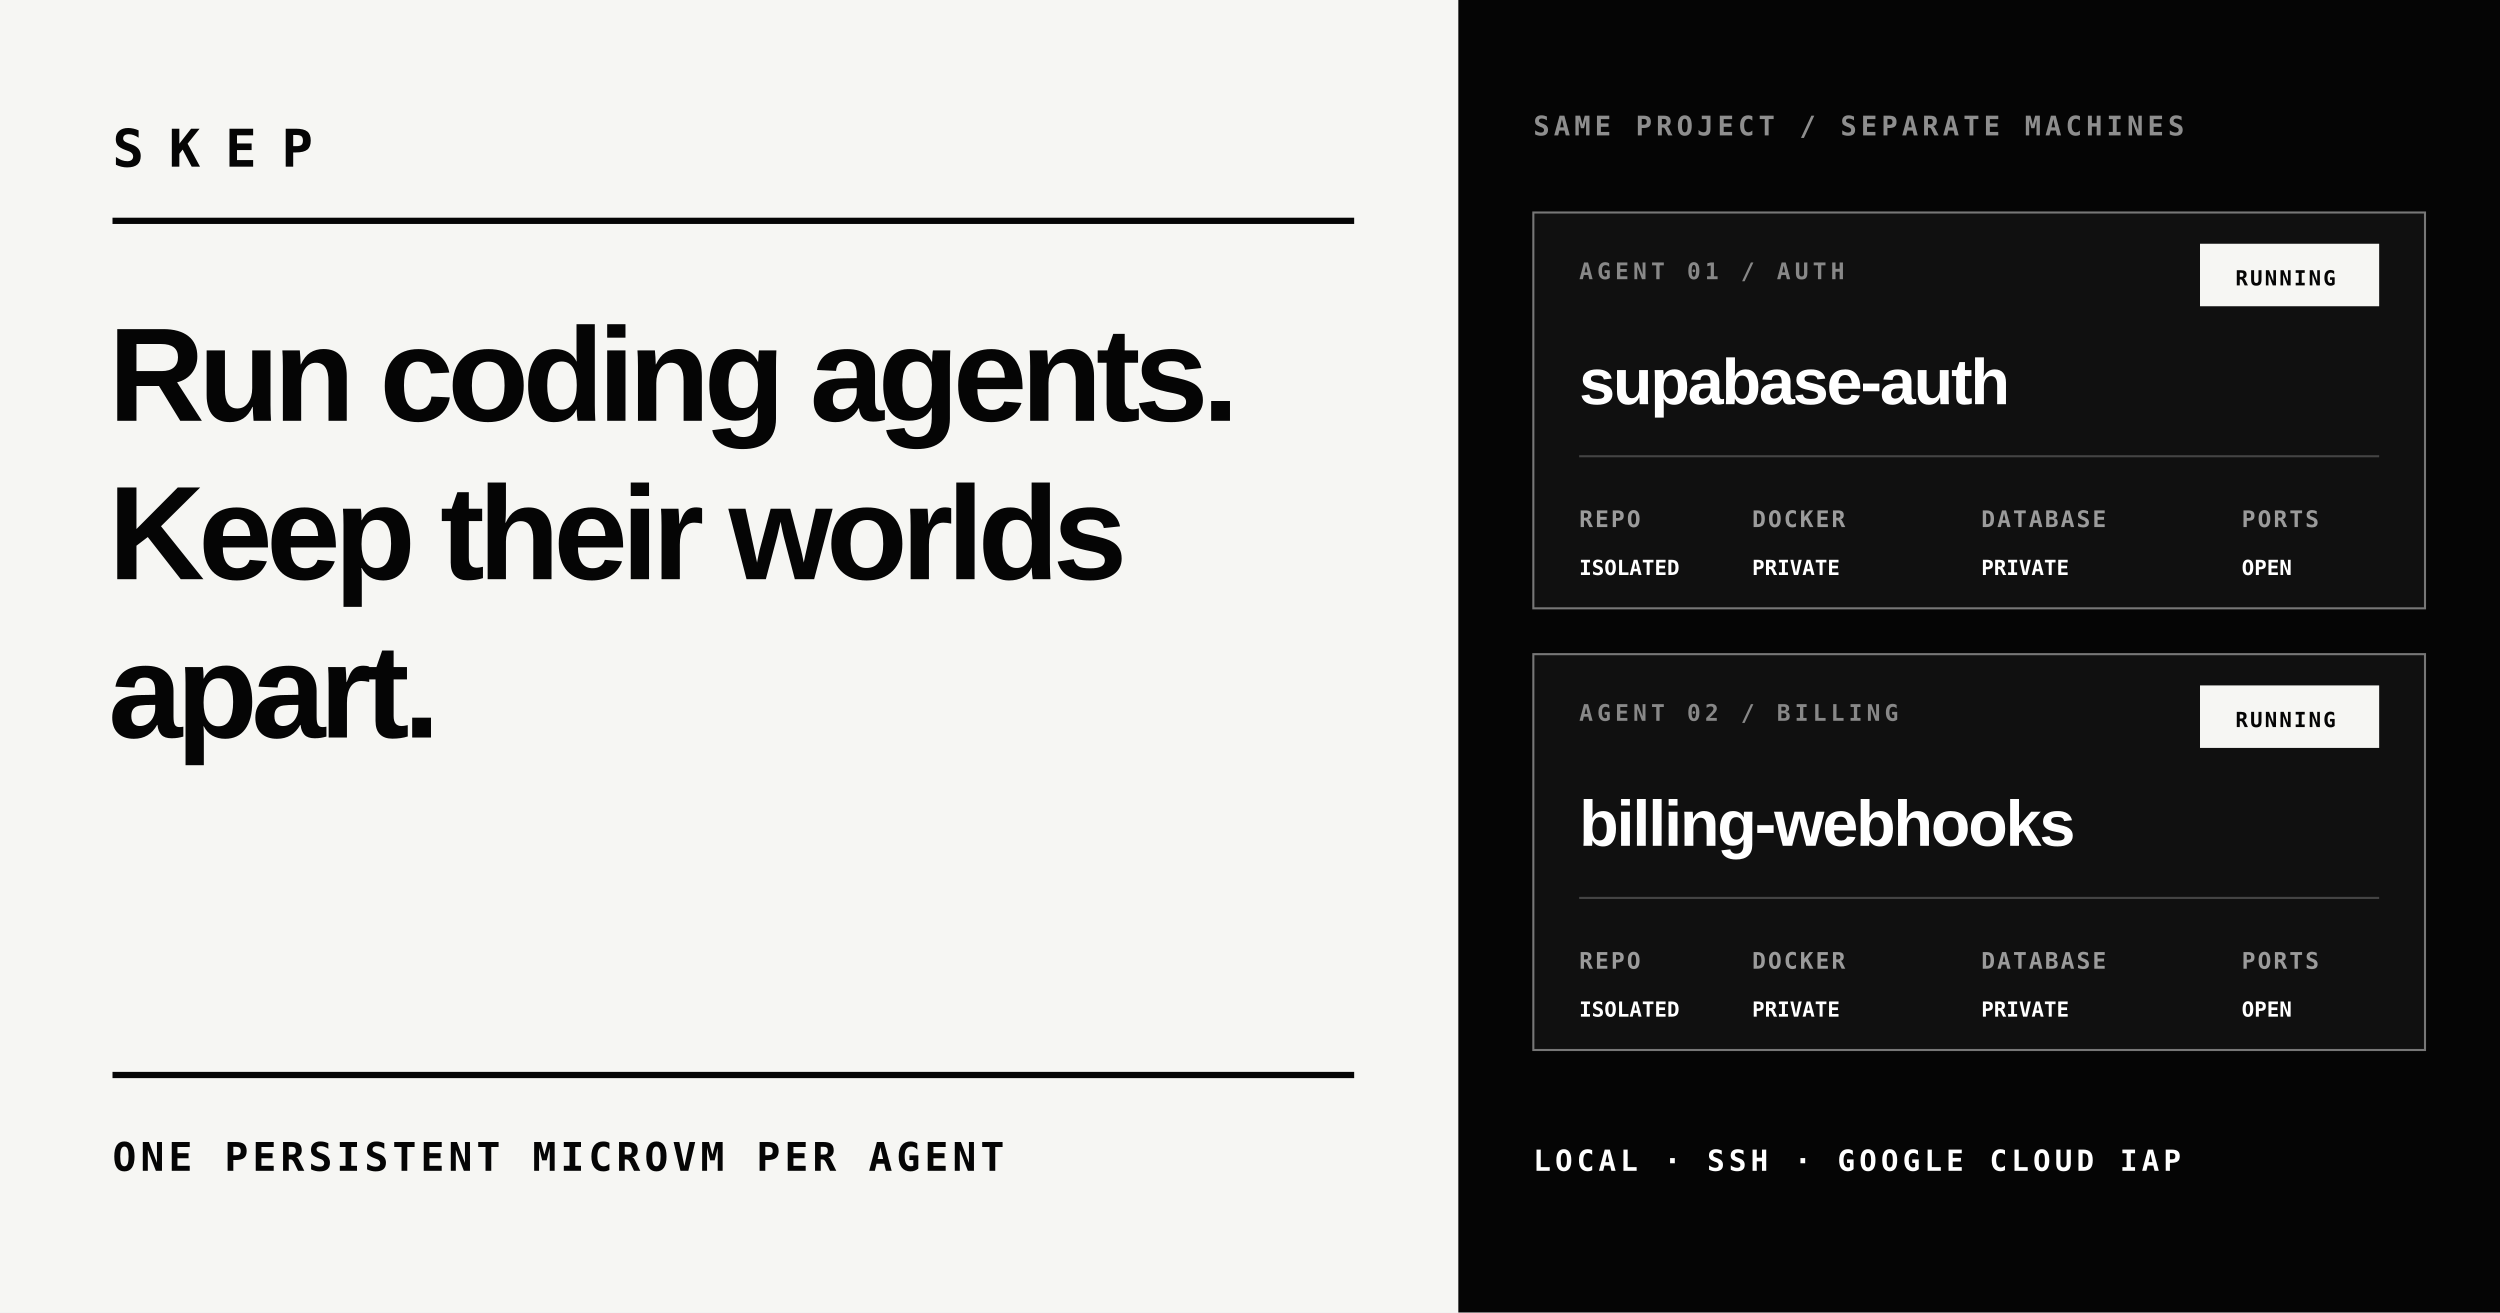
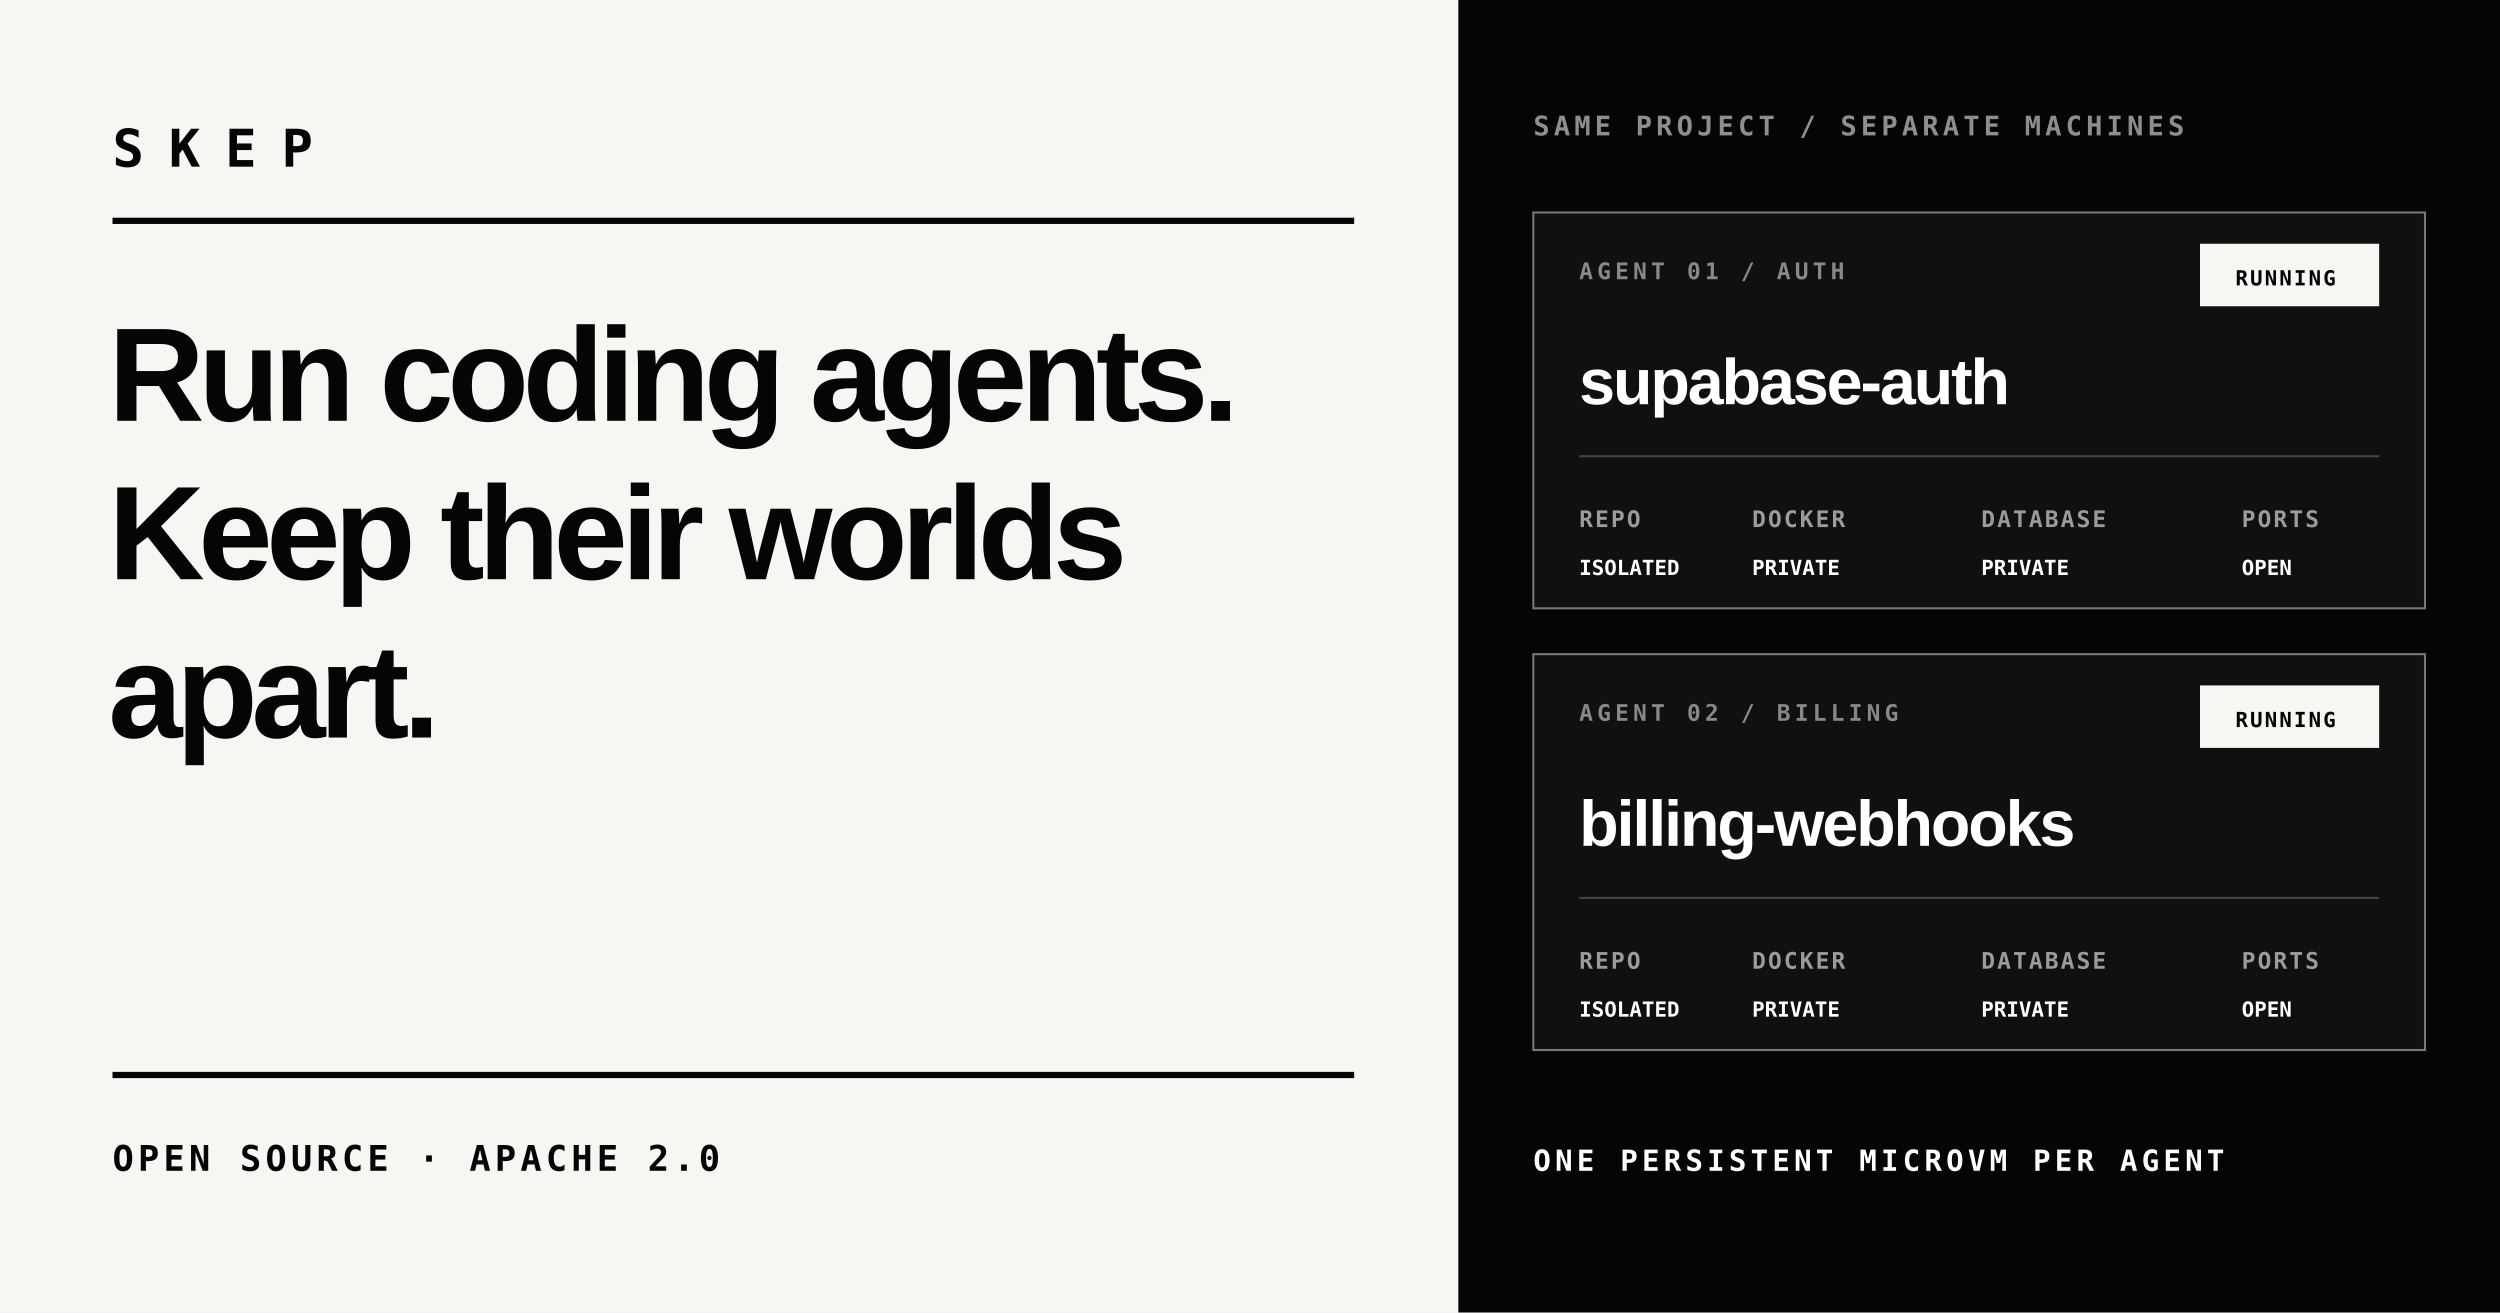
<svg xmlns="http://www.w3.org/2000/svg" width="1200" height="630" viewBox="0 0 1200 630">
  <rect width="1200" height="630" fill="#f6f6f3" />
  <rect x="700" width="500" height="630" fill="#050505" />
  <text x="54" y="80" fill="#050505" font-family="SFMono-Regular, Menlo, monospace" font-size="25" font-weight="700" letter-spacing="12">SKEP</text>
  <line x1="54" y1="106" x2="650" y2="106" stroke="#050505" stroke-width="3" />
  <text x="52" y="202" fill="#050505" font-family="-apple-system, BlinkMacSystemFont, Helvetica Neue, Arial, sans-serif" font-size="64" font-weight="700" letter-spacing="-3">Run coding agents.</text>
  <text x="52" y="278" fill="#050505" font-family="-apple-system, BlinkMacSystemFont, Helvetica Neue, Arial, sans-serif" font-size="64" font-weight="700" letter-spacing="-3">Keep their worlds</text>
  <text x="52" y="354" fill="#050505" font-family="-apple-system, BlinkMacSystemFont, Helvetica Neue, Arial, sans-serif" font-size="64" font-weight="700" letter-spacing="-3">apart.</text>
  <line x1="54" y1="516" x2="650" y2="516" stroke="#050505" stroke-width="3" />
-   <text x="54" y="562" fill="#050505" font-family="SFMono-Regular, Menlo, monospace" font-size="19" font-weight="700" letter-spacing="2">ONE PERSISTENT MICROVM PER AGENT</text>
+   <text x="54" y="562" fill="#050505" font-family="SFMono-Regular, Menlo, monospace" font-size="17" font-weight="700" letter-spacing="2">OPEN SOURCE · APACHE 2.0</text>
  <text x="736" y="65" fill="#8e8e8e" font-family="SFMono-Regular, Menlo, monospace" font-size="13" font-weight="700" letter-spacing="2">SAME PROJECT / SEPARATE MACHINES</text>
  <g transform="translate(736 102)">
    <rect width="428" height="190" fill="#101010" stroke="#777" />
    <text x="22" y="32" fill="#888" font-family="SFMono-Regular, Menlo, monospace" font-size="11" font-weight="700" letter-spacing="2">AGENT 01 / AUTH</text>
    <rect x="320" y="15" width="86" height="30" fill="#f6f6f3" />
    <text x="337" y="35" fill="#050505" font-family="SFMono-Regular, Menlo, monospace" font-size="10" font-weight="700" letter-spacing="1">RUNNING</text>
    <text x="22" y="92" fill="#ffffff" font-family="-apple-system, BlinkMacSystemFont, Helvetica Neue, Arial, sans-serif" font-size="31" font-weight="650" letter-spacing="-1">supabase-auth</text>
    <line x1="22" y1="117" x2="406" y2="117" stroke="#444" />
    <text x="22" y="151" fill="#9b9b9b" font-family="SFMono-Regular, Menlo, monospace" font-size="11" font-weight="600" letter-spacing="1">REPO</text>
    <text x="105" y="151" fill="#9b9b9b" font-family="SFMono-Regular, Menlo, monospace" font-size="11" font-weight="600" letter-spacing="1">DOCKER</text>
    <text x="215" y="151" fill="#9b9b9b" font-family="SFMono-Regular, Menlo, monospace" font-size="11" font-weight="600" letter-spacing="1">DATABASE</text>
    <text x="340" y="151" fill="#9b9b9b" font-family="SFMono-Regular, Menlo, monospace" font-size="11" font-weight="600" letter-spacing="1">PORTS</text>
    <text x="22" y="174" fill="#ffffff" font-family="SFMono-Regular, Menlo, monospace" font-size="10" font-weight="700">ISOLATED</text>
    <text x="105" y="174" fill="#ffffff" font-family="SFMono-Regular, Menlo, monospace" font-size="10" font-weight="700">PRIVATE</text>
    <text x="215" y="174" fill="#ffffff" font-family="SFMono-Regular, Menlo, monospace" font-size="10" font-weight="700">PRIVATE</text>
    <text x="340" y="174" fill="#ffffff" font-family="SFMono-Regular, Menlo, monospace" font-size="10" font-weight="700">OPEN</text>
  </g>
  <g transform="translate(736 314)">
    <rect width="428" height="190" fill="#101010" stroke="#777" />
    <text x="22" y="32" fill="#888" font-family="SFMono-Regular, Menlo, monospace" font-size="11" font-weight="700" letter-spacing="2">AGENT 02 / BILLING</text>
    <rect x="320" y="15" width="86" height="30" fill="#f6f6f3" />
    <text x="337" y="35" fill="#050505" font-family="SFMono-Regular, Menlo, monospace" font-size="10" font-weight="700" letter-spacing="1">RUNNING</text>
    <text x="22" y="92" fill="#ffffff" font-family="-apple-system, BlinkMacSystemFont, Helvetica Neue, Arial, sans-serif" font-size="31" font-weight="650" letter-spacing="-1">billing-webhooks</text>
    <line x1="22" y1="117" x2="406" y2="117" stroke="#444" />
    <text x="22" y="151" fill="#9b9b9b" font-family="SFMono-Regular, Menlo, monospace" font-size="11" font-weight="600" letter-spacing="1">REPO</text>
    <text x="105" y="151" fill="#9b9b9b" font-family="SFMono-Regular, Menlo, monospace" font-size="11" font-weight="600" letter-spacing="1">DOCKER</text>
    <text x="215" y="151" fill="#9b9b9b" font-family="SFMono-Regular, Menlo, monospace" font-size="11" font-weight="600" letter-spacing="1">DATABASE</text>
    <text x="340" y="151" fill="#9b9b9b" font-family="SFMono-Regular, Menlo, monospace" font-size="11" font-weight="600" letter-spacing="1">PORTS</text>
    <text x="22" y="174" fill="#ffffff" font-family="SFMono-Regular, Menlo, monospace" font-size="10" font-weight="700">ISOLATED</text>
    <text x="105" y="174" fill="#ffffff" font-family="SFMono-Regular, Menlo, monospace" font-size="10" font-weight="700">PRIVATE</text>
    <text x="215" y="174" fill="#ffffff" font-family="SFMono-Regular, Menlo, monospace" font-size="10" font-weight="700">PRIVATE</text>
    <text x="340" y="174" fill="#ffffff" font-family="SFMono-Regular, Menlo, monospace" font-size="10" font-weight="700">OPEN</text>
  </g>
-   <text x="736" y="562" fill="#ffffff" font-family="SFMono-Regular, Menlo, monospace" font-size="14" font-weight="700" letter-spacing="2">LOCAL · SSH · GOOGLE CLOUD IAP</text>
+   <text x="736" y="562" fill="#ffffff" font-family="SFMono-Regular, Menlo, monospace" font-size="14" font-weight="700" letter-spacing="2">ONE PERSISTENT MICROVM PER AGENT</text>
</svg>
